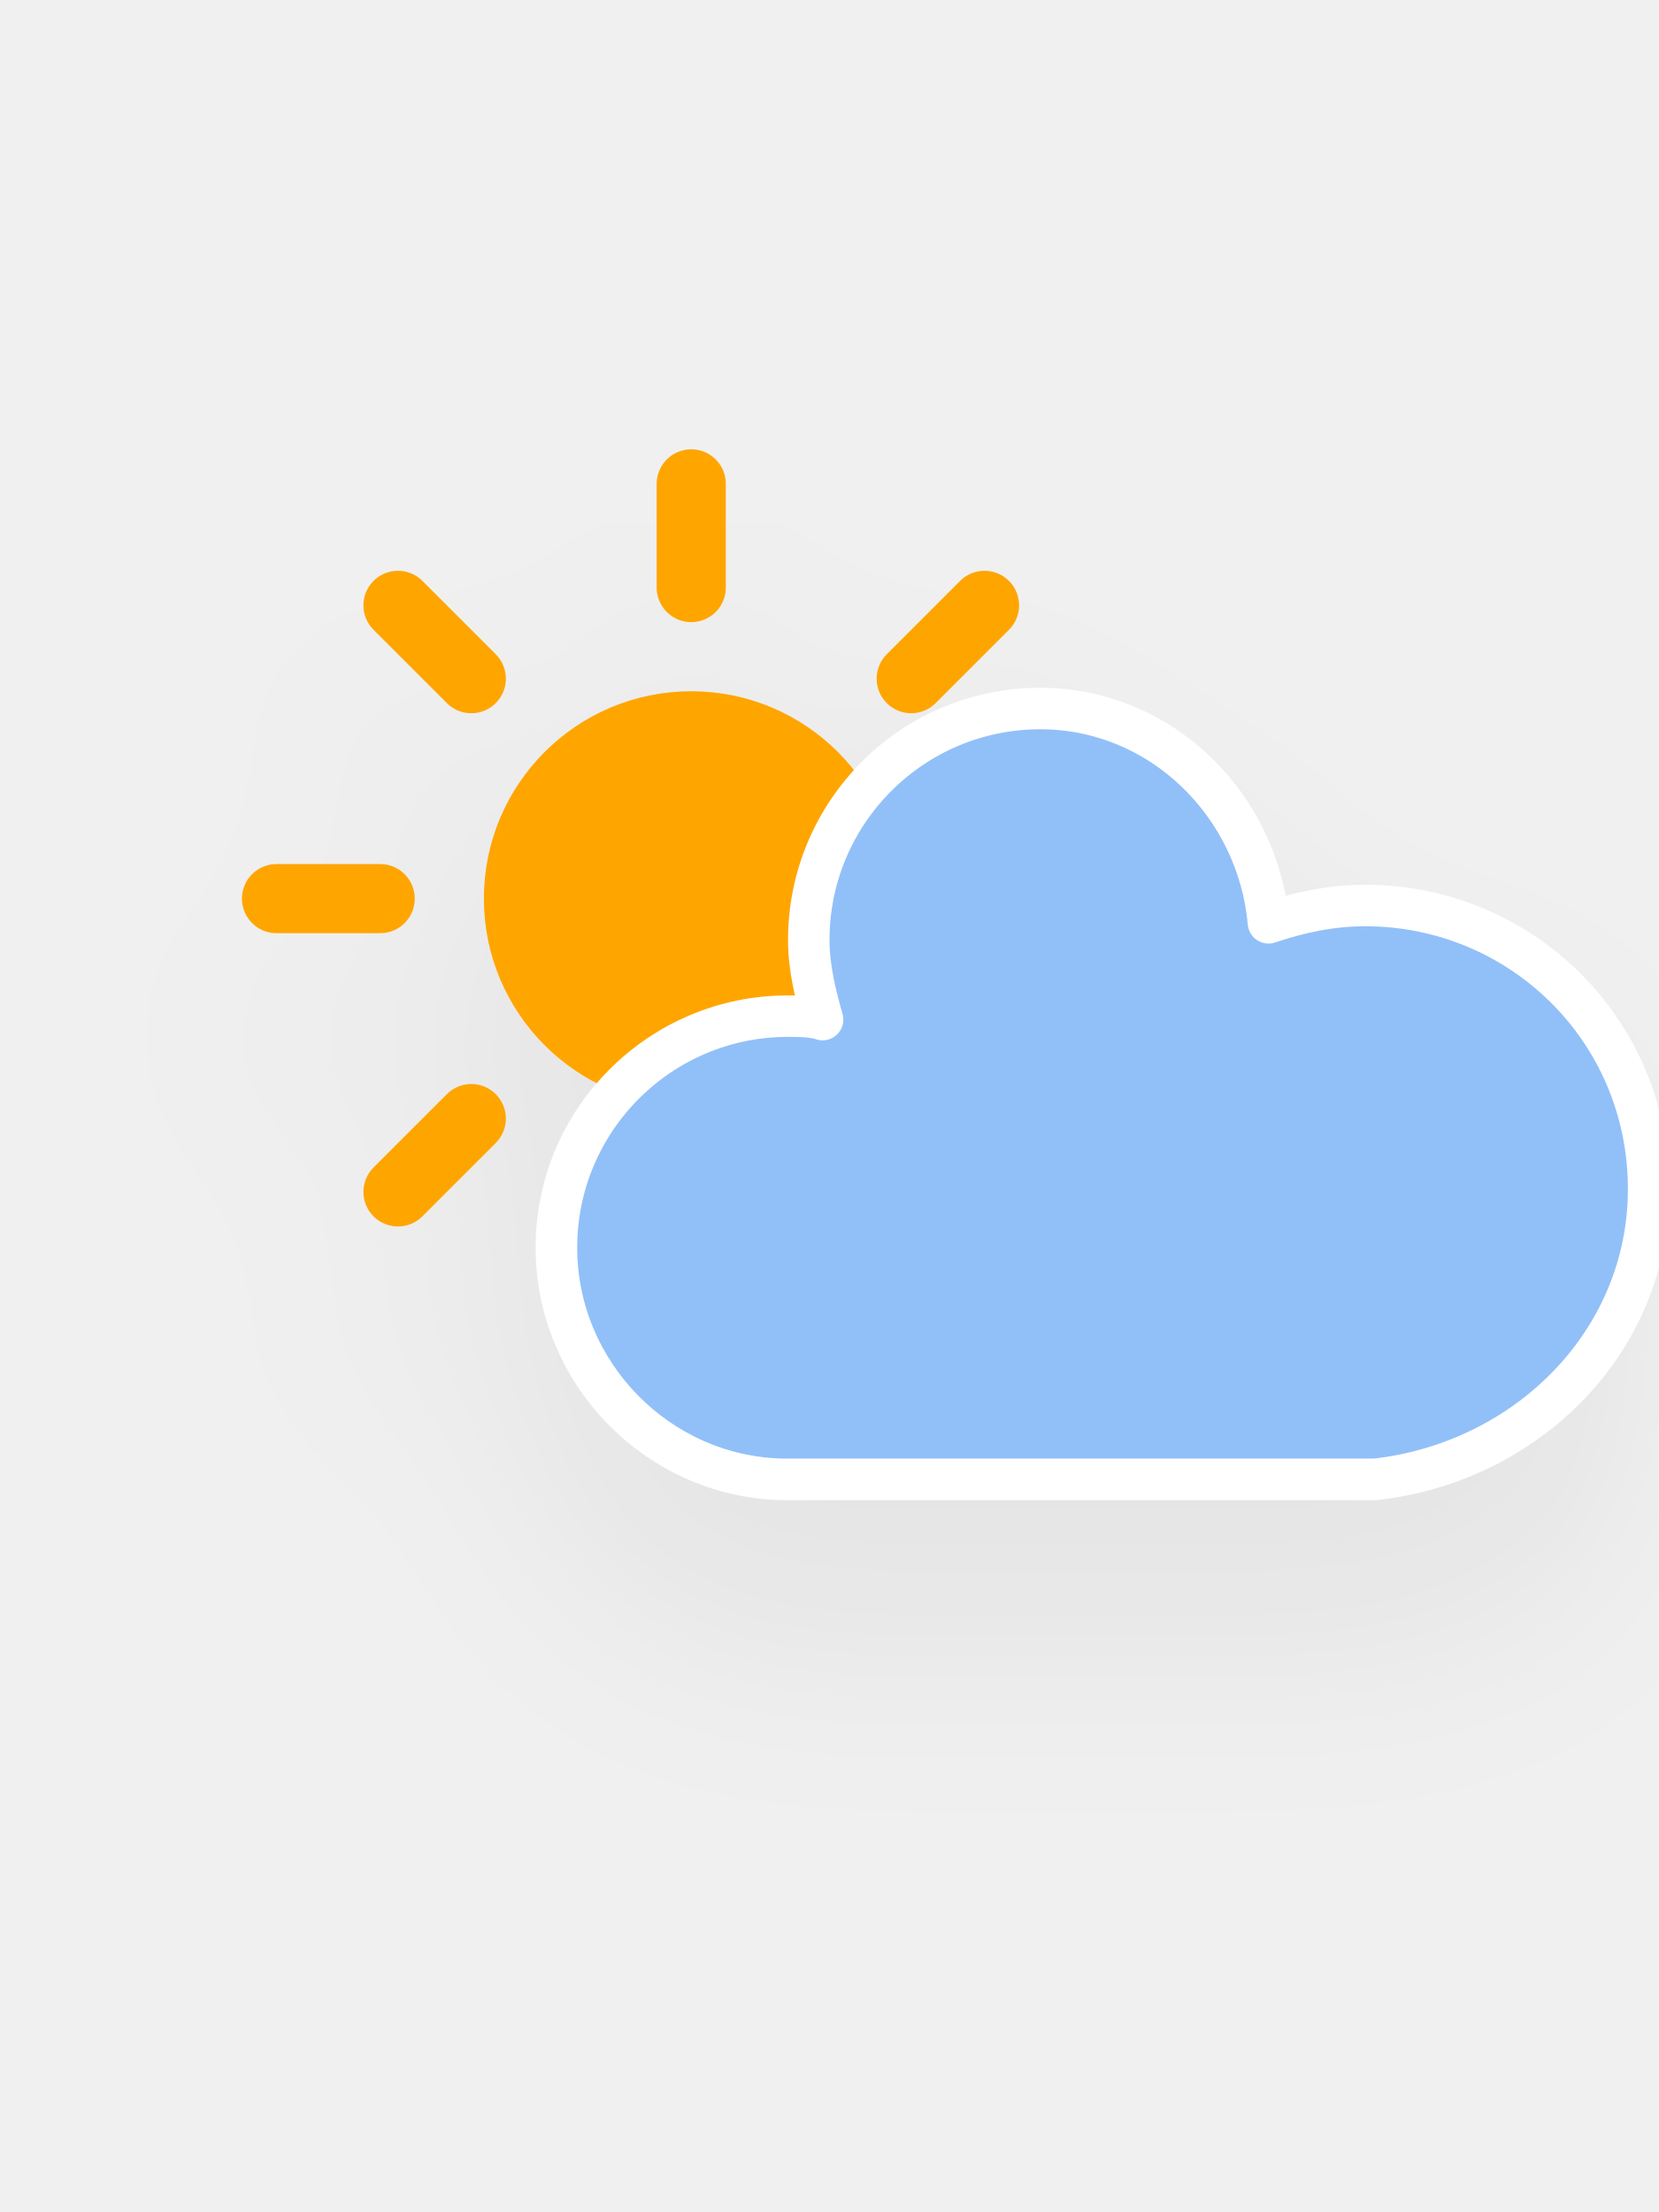
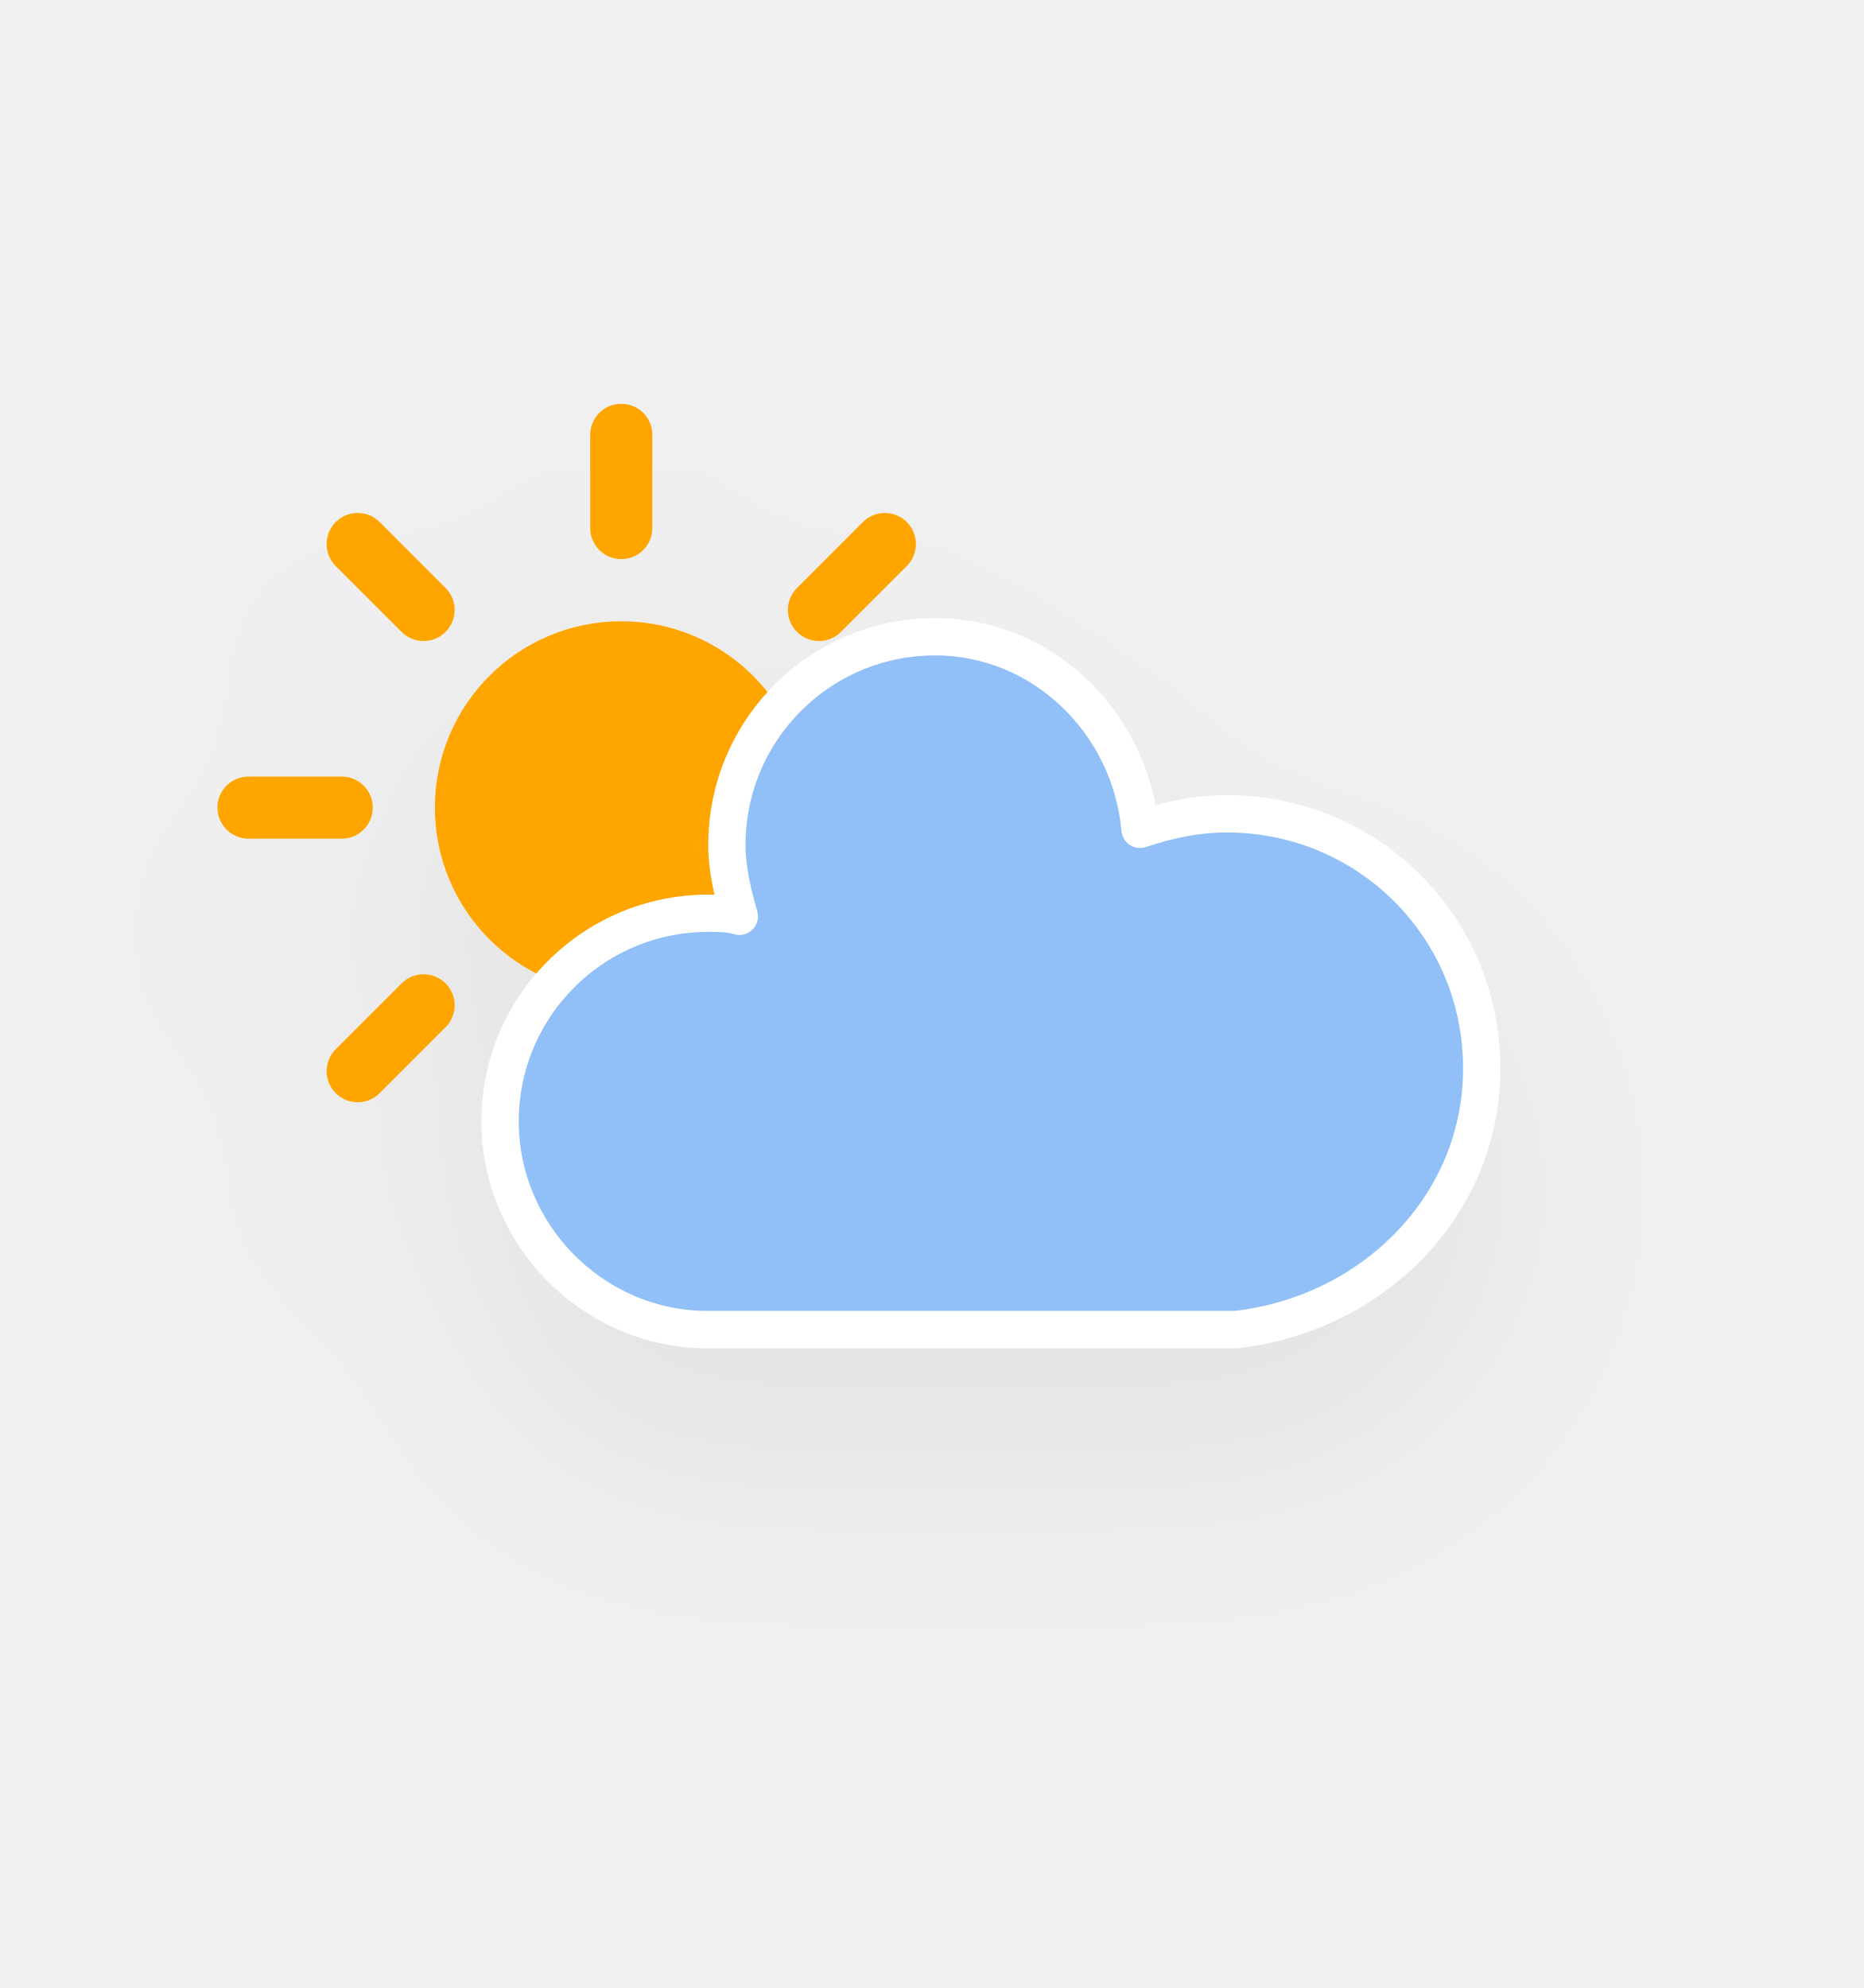
- <svg xmlns="http://www.w3.org/2000/svg" version="1.1" viewBox="0 0 48 64">
+ <svg xmlns="http://www.w3.org/2000/svg" version="1.1" viewBox="0 0 60 64">
  <defs>
    <filter id="blur" width="200%" height="200%">
      <feGaussianBlur in="SourceAlpha" stdDeviation="3" />
      <feOffset dx="0" dy="4" result="offsetblur" />
      <feComponentTransfer>
        <feFuncA type="linear" slope="0.05" />
      </feComponentTransfer>
      <feMerge>
        <feMergeNode />
        <feMergeNode in="SourceGraphic" />
      </feMerge>
    </filter>
    <style type="text/css">
/*
** CLOUDS
*/
@keyframes am-weather-cloud-2 {
  0% {
    -webkit-transform: translate(0px,0px);
       -moz-transform: translate(0px,0px);
        -ms-transform: translate(0px,0px);
            transform: translate(0px,0px);
  }

  50% {
    -webkit-transform: translate(2px,0px);
       -moz-transform: translate(2px,0px);
        -ms-transform: translate(2px,0px);
            transform: translate(2px,0px);
  }

  100% {
    -webkit-transform: translate(0px,0px);
       -moz-transform: translate(0px,0px);
        -ms-transform: translate(0px,0px);
            transform: translate(0px,0px);
  }
}

.am-weather-cloud-2 {
  -webkit-animation-name: am-weather-cloud-2;
     -moz-animation-name: am-weather-cloud-2;
          animation-name: am-weather-cloud-2;
  -webkit-animation-duration: 3s;
     -moz-animation-duration: 3s;
          animation-duration: 3s;
  -webkit-animation-timing-function: linear;
     -moz-animation-timing-function: linear;
          animation-timing-function: linear;
  -webkit-animation-iteration-count: infinite;
     -moz-animation-iteration-count: infinite;
          animation-iteration-count: infinite;
}

/*
** SUN
*/
@keyframes am-weather-sun {
  0% {
    -webkit-transform: rotate(0deg);
       -moz-transform: rotate(0deg);
        -ms-transform: rotate(0deg);
            transform: rotate(0deg);
  }

  100% {
    -webkit-transform: rotate(360deg);
       -moz-transform: rotate(360deg);
        -ms-transform: rotate(360deg);
            transform: rotate(360deg);
  }
}

.am-weather-sun {
  -webkit-animation-name: am-weather-sun;
     -moz-animation-name: am-weather-sun;
      -ms-animation-name: am-weather-sun;
          animation-name: am-weather-sun;
  -webkit-animation-duration: 9s;
     -moz-animation-duration: 9s;
      -ms-animation-duration: 9s;
          animation-duration: 9s;
  -webkit-animation-timing-function: linear;
     -moz-animation-timing-function: linear;
      -ms-animation-timing-function: linear;
          animation-timing-function: linear;
  -webkit-animation-iteration-count: infinite;
     -moz-animation-iteration-count: infinite;
      -ms-animation-iteration-count: infinite;
          animation-iteration-count: infinite;
}

@keyframes am-weather-sun-shiny {
  0% {
    stroke-dasharray: 3px 10px;
    stroke-dashoffset: 0px;
  }

  50% {
    stroke-dasharray: 0.1px 10px;
    stroke-dashoffset: -1px;
  }

  100% {
    stroke-dasharray: 3px 10px;
    stroke-dashoffset: 0px;
  }
}

.am-weather-sun-shiny line {
  -webkit-animation-name: am-weather-sun-shiny;
     -moz-animation-name: am-weather-sun-shiny;
      -ms-animation-name: am-weather-sun-shiny;
          animation-name: am-weather-sun-shiny;
  -webkit-animation-duration: 2s;
     -moz-animation-duration: 2s;
      -ms-animation-duration: 2s;
          animation-duration: 2s;
  -webkit-animation-timing-function: linear;
     -moz-animation-timing-function: linear;
      -ms-animation-timing-function: linear;
          animation-timing-function: linear;
  -webkit-animation-iteration-count: infinite;
     -moz-animation-iteration-count: infinite;
      -ms-animation-iteration-count: infinite;
          animation-iteration-count: infinite;
}
        </style>
  </defs>
  <g filter="url(#blur)" id="cloudy-day-2">
    <g transform="translate(20,10)">
      <g transform="translate(0,16)">
        <g class="am-weather-sun">
          <g>
            <line fill="none" stroke="orange" stroke-linecap="round" stroke-width="2" transform="translate(0,9)" x1="0" x2="0" y1="0" y2="3" />
          </g>
          <g transform="rotate(45)">
            <line fill="none" stroke="orange" stroke-linecap="round" stroke-width="2" transform="translate(0,9)" x1="0" x2="0" y1="0" y2="3" />
          </g>
          <g transform="rotate(90)">
            <line fill="none" stroke="orange" stroke-linecap="round" stroke-width="2" transform="translate(0,9)" x1="0" x2="0" y1="0" y2="3" />
          </g>
          <g transform="rotate(135)">
            <line fill="none" stroke="orange" stroke-linecap="round" stroke-width="2" transform="translate(0,9)" x1="0" x2="0" y1="0" y2="3" />
          </g>
          <g transform="rotate(180)">
            <line fill="none" stroke="orange" stroke-linecap="round" stroke-width="2" transform="translate(0,9)" x1="0" x2="0" y1="0" y2="3" />
          </g>
          <g transform="rotate(225)">
            <line fill="none" stroke="orange" stroke-linecap="round" stroke-width="2" transform="translate(0,9)" x1="0" x2="0" y1="0" y2="3" />
          </g>
          <g transform="rotate(270)">
            <line fill="none" stroke="orange" stroke-linecap="round" stroke-width="2" transform="translate(0,9)" x1="0" x2="0" y1="0" y2="3" />
          </g>
          <g transform="rotate(315)">
            <line fill="none" stroke="orange" stroke-linecap="round" stroke-width="2" transform="translate(0,9)" x1="0" x2="0" y1="0" y2="3" />
          </g>
        </g>
        <circle cx="0" cy="0" fill="orange" r="5" stroke="orange" stroke-width="2" />
      </g>
      <g class="am-weather-cloud-2">
        <path d="M47.7,35.4c0-4.6-3.7-8.2-8.2-8.2c-1,0-1.9,0.2-2.8,0.5c-0.3-3.4-3.1-6.2-6.6-6.2c-3.7,0-6.7,3-6.7,6.7c0,0.8,0.2,1.6,0.4,2.3    c-0.3-0.1-0.7-0.1-1-0.1c-3.7,0-6.7,3-6.7,6.7c0,3.6,2.9,6.6,6.5,6.7l17.2,0C44.2,43.3,47.7,39.8,47.7,35.4z" fill="#91C0F8" stroke="white" stroke-linejoin="round" stroke-width="1.2" transform="translate(-20,-11)" />
      </g>
    </g>
  </g>
</svg>
